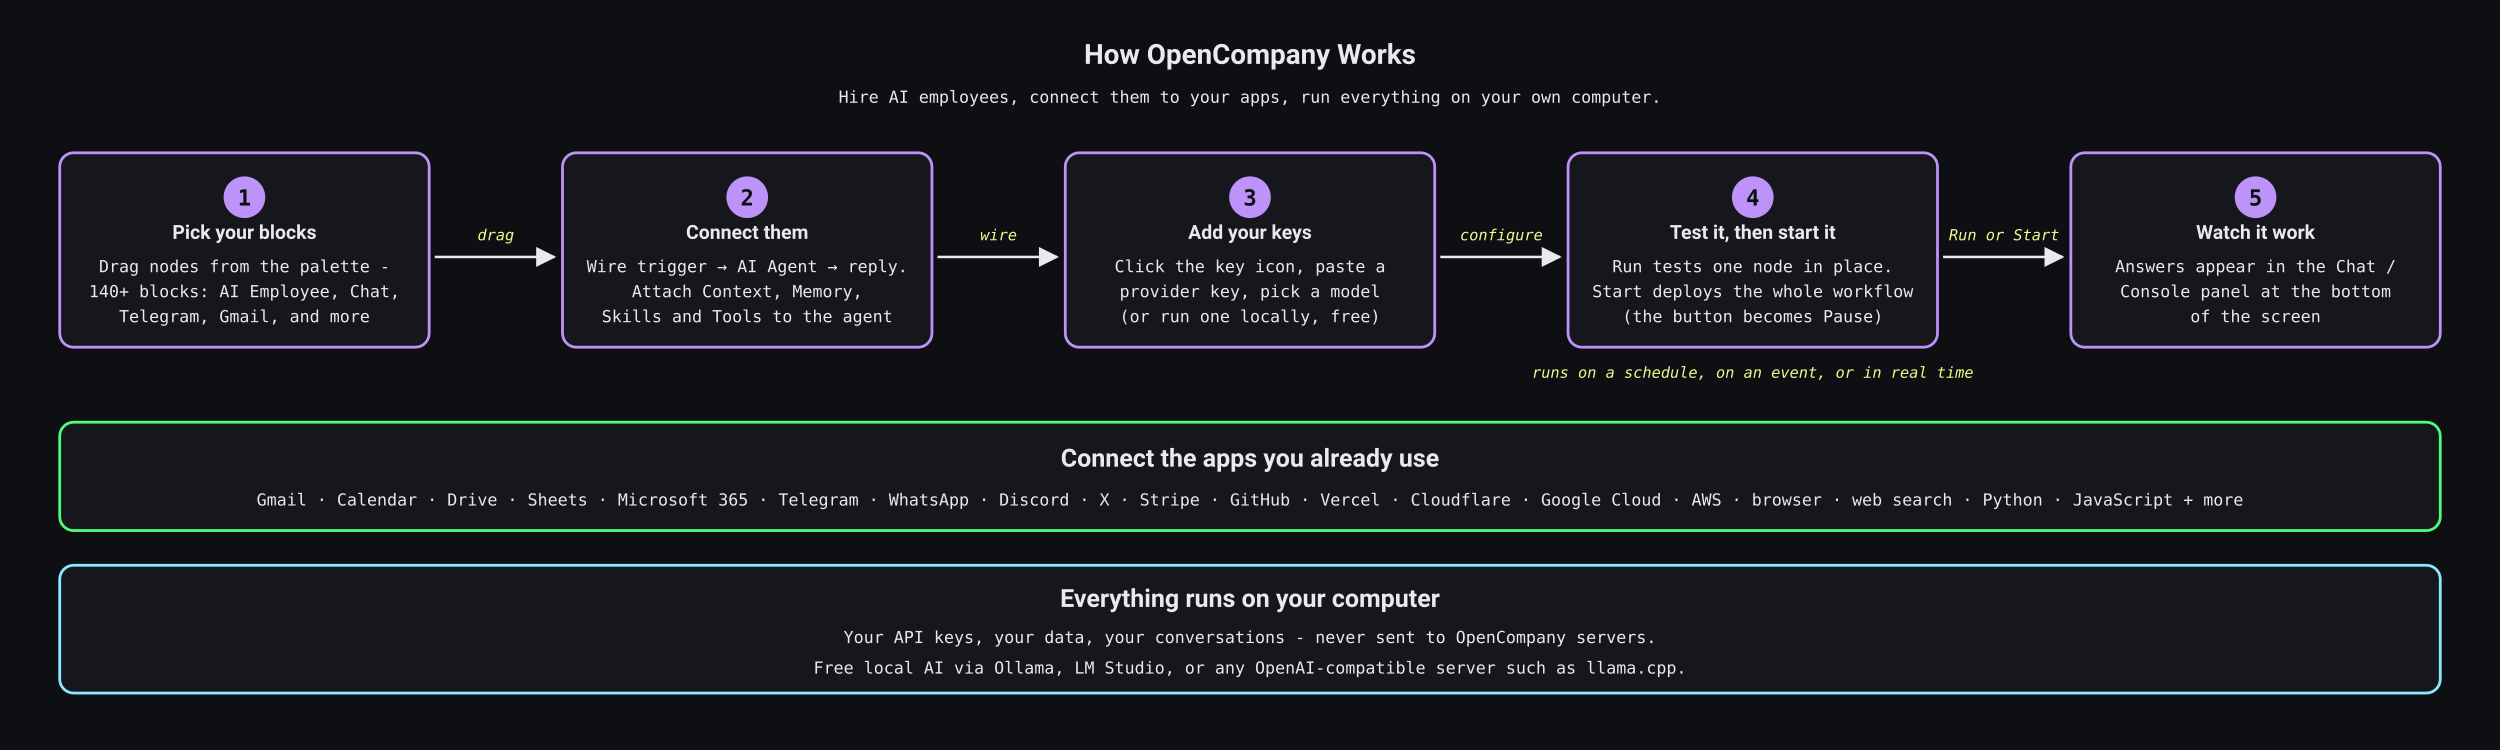
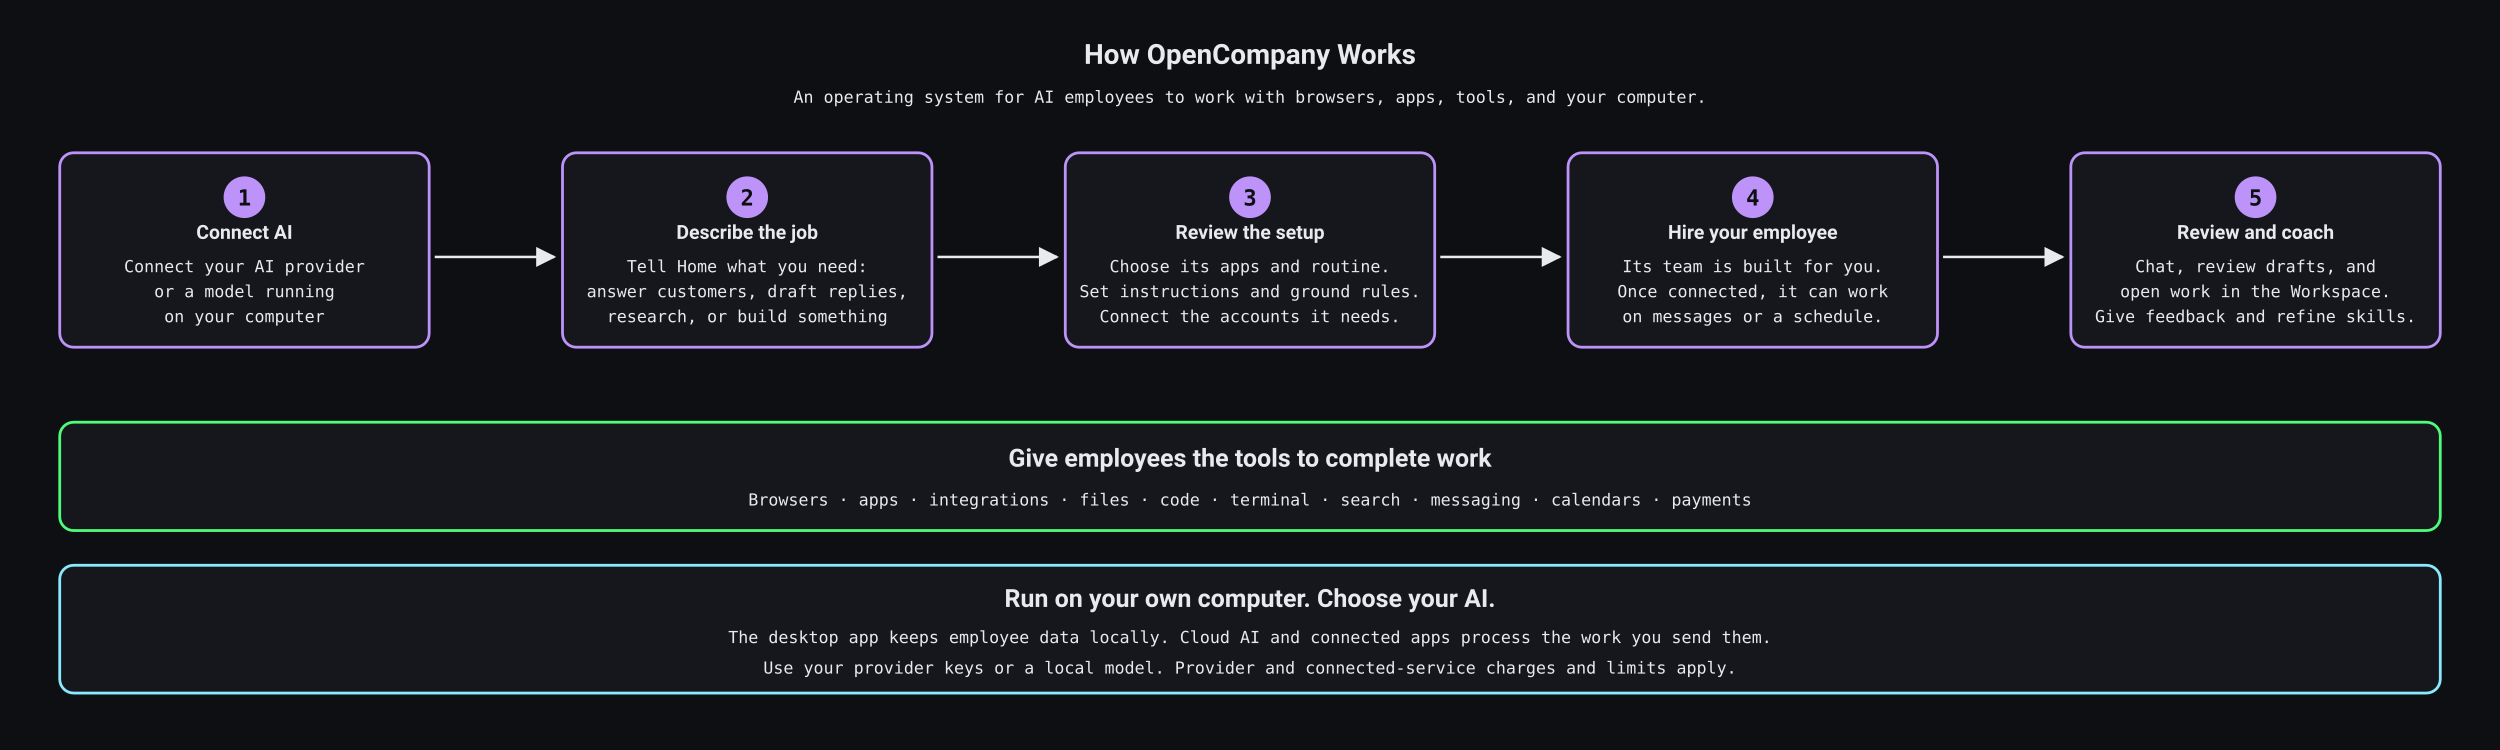
- <svg xmlns="http://www.w3.org/2000/svg" viewBox="0 0 1800 540" width="100%" preserveAspectRatio="xMidYMid meet" font-family="ui-monospace, SFMono-Regular, 'SF Mono', Menlo, Monaco, Consolas, monospace">
+ <svg xmlns="http://www.w3.org/2000/svg" viewBox="0 0 1800 540" width="100%" preserveAspectRatio="xMidYMid meet" role="img" aria-labelledby="title description" font-family="ui-monospace, SFMono-Regular, 'SF Mono', Menlo, Monaco, Consolas, monospace">
  <defs>
    <marker id="arrow" viewBox="0 0 10 10" refX="9" refY="5" markerWidth="8" markerHeight="8" orient="auto-start-reverse">
      <path d="M0,0 L10,5 L0,10 z" fill="#e8eaed" />
    </marker>
    <style>
      .bg { fill: #0d0f13; }
      .panel { fill: #15171c; stroke-width: 2; }
      .p-cyan { stroke: #8be9fd; } .p-purple { stroke: #bd93f9; } .p-orange { stroke: #ffb86c; } .p-green { stroke: #50fa7b; } .p-pink { stroke: #ff79c6; }
      .title { fill: #e8eaed; font-size: 20px; font-weight: 700; }
      .h1 { fill: #e8eaed; font-size: 18px; font-weight: 700; }
      .h2 { fill: #e8eaed; font-size: 14px; font-weight: 700; }
      .sub { fill: #e8eaed; font-size: 12px; }
      .small { fill: #e8eaed; font-size: 10px; }
      .label { fill: #f1fa8c; font-size: 11px; font-style: italic; }
      .conn { stroke: #e8eaed; stroke-width: 1.8; fill: none; }
      .conn-dot { stroke: #9aa1ac; stroke-width: 1.5; fill: none; stroke-dasharray: 4 4; }
      .box { fill: #1b1e25; stroke-width: 1.5; }
      .tier-label { fill: #9aa1ac; font-size: 11px; text-transform: uppercase; letter-spacing: 1px; }
      .accent-cyan { fill: #8be9fd; } .accent-purple { fill: #bd93f9; } .accent-green { fill: #50fa7b; } .accent-orange { fill: #ffb86c; } .accent-pink { fill: #ff79c6; }
          .title, .h1, .h2 { font-family: 'Geist Variable', system-ui, -apple-system, BlinkMacSystemFont, 'Segoe UI', Roboto, sans-serif; }
    </style>
  </defs>
  <rect class="bg" width="1800" height="540" />
  <text class="title" x="900" y="46" text-anchor="middle">How OpenCompany Works</text>
-   <text class="sub" x="900" y="74" text-anchor="middle">Hire AI employees, connect them to your apps, run everything on your own computer.</text>
+   <text class="sub" x="900" y="74" text-anchor="middle">An operating system for AI employees to work with browsers, apps, tools, and your computer.</text>
  <rect class="panel p-purple" x="43" y="110" width="266" height="140" rx="10" />
  <circle class="accent-purple" cx="176" cy="142" r="15" />
  <text x="176" y="148" text-anchor="middle" font-size="16" font-weight="700" fill="#0d0f13">1</text>
-   <text class="h2" x="176" y="172" text-anchor="middle">Pick your blocks</text>
-   <text class="sub" x="176" y="196" text-anchor="middle">Drag nodes from the palette -</text>
-   <text class="sub" x="176" y="214" text-anchor="middle">140+ blocks: AI Employee, Chat,</text>
-   <text class="sub" x="176" y="232" text-anchor="middle">Telegram, Gmail, and more</text>
-   <text class="label" x="357" y="173" text-anchor="middle">drag</text>
+   <text class="h2" x="176" y="172" text-anchor="middle">Connect AI</text>
+   <text class="sub" x="176" y="196" text-anchor="middle">Connect your AI provider</text>
+   <text class="sub" x="176" y="214" text-anchor="middle">or a model running</text>
+   <text class="sub" x="176" y="232" text-anchor="middle">on your computer</text>
  <path class="conn" d="M 313 185 L 399 185" marker-end="url(#arrow)" />
  <rect class="panel p-purple" x="405" y="110" width="266" height="140" rx="10" />
  <circle class="accent-purple" cx="538" cy="142" r="15" />
  <text x="538" y="148" text-anchor="middle" font-size="16" font-weight="700" fill="#0d0f13">2</text>
-   <text class="h2" x="538" y="172" text-anchor="middle">Connect them</text>
-   <text class="sub" x="538" y="196" text-anchor="middle">Wire trigger → AI Agent → reply.</text>
-   <text class="sub" x="538" y="214" text-anchor="middle">Attach Context, Memory,</text>
-   <text class="sub" x="538" y="232" text-anchor="middle">Skills and Tools to the agent</text>
-   <text class="label" x="719" y="173" text-anchor="middle">wire</text>
+   <text class="h2" x="538" y="172" text-anchor="middle">Describe the job</text>
+   <text class="sub" x="538" y="196" text-anchor="middle">Tell Home what you need:</text>
+   <text class="sub" x="538" y="214" text-anchor="middle">answer customers, draft replies,</text>
+   <text class="sub" x="538" y="232" text-anchor="middle">research, or build something</text>
  <path class="conn" d="M 675 185 L 761 185" marker-end="url(#arrow)" />
  <rect class="panel p-purple" x="767" y="110" width="266" height="140" rx="10" />
  <circle class="accent-purple" cx="900" cy="142" r="15" />
  <text x="900" y="148" text-anchor="middle" font-size="16" font-weight="700" fill="#0d0f13">3</text>
-   <text class="h2" x="900" y="172" text-anchor="middle">Add your keys</text>
-   <text class="sub" x="900" y="196" text-anchor="middle">Click the key icon, paste a</text>
-   <text class="sub" x="900" y="214" text-anchor="middle">provider key, pick a model</text>
-   <text class="sub" x="900" y="232" text-anchor="middle">(or run one locally, free)</text>
-   <text class="label" x="1081" y="173" text-anchor="middle">configure</text>
+   <text class="h2" x="900" y="172" text-anchor="middle">Review the setup</text>
+   <text class="sub" x="900" y="196" text-anchor="middle">Choose its apps and routine.</text>
+   <text class="sub" x="900" y="214" text-anchor="middle">Set instructions and ground rules.</text>
+   <text class="sub" x="900" y="232" text-anchor="middle">Connect the accounts it needs.</text>
  <path class="conn" d="M 1037 185 L 1123 185" marker-end="url(#arrow)" />
  <rect class="panel p-purple" x="1129" y="110" width="266" height="140" rx="10" />
  <circle class="accent-purple" cx="1262" cy="142" r="15" />
  <text x="1262" y="148" text-anchor="middle" font-size="16" font-weight="700" fill="#0d0f13">4</text>
-   <text class="h2" x="1262" y="172" text-anchor="middle">Test it, then start it</text>
-   <text class="sub" x="1262" y="196" text-anchor="middle">Run tests one node in place.</text>
-   <text class="sub" x="1262" y="214" text-anchor="middle">Start deploys the whole workflow</text>
-   <text class="sub" x="1262" y="232" text-anchor="middle">(the button becomes Pause)</text>
-   <text class="label" x="1262" y="272" text-anchor="middle">runs on a schedule, on an event, or in real time</text>
-   <text class="label" x="1443" y="173" text-anchor="middle">Run or Start</text>
+   <text class="h2" x="1262" y="172" text-anchor="middle">Hire your employee</text>
+   <text class="sub" x="1262" y="196" text-anchor="middle">Its team is built for you.</text>
+   <text class="sub" x="1262" y="214" text-anchor="middle">Once connected, it can work</text>
+   <text class="sub" x="1262" y="232" text-anchor="middle">on messages or a schedule.</text>
  <path class="conn" d="M 1399 185 L 1485 185" marker-end="url(#arrow)" />
  <rect class="panel p-purple" x="1491" y="110" width="266" height="140" rx="10" />
  <circle class="accent-purple" cx="1624" cy="142" r="15" />
  <text x="1624" y="148" text-anchor="middle" font-size="16" font-weight="700" fill="#0d0f13">5</text>
-   <text class="h2" x="1624" y="172" text-anchor="middle">Watch it work</text>
-   <text class="sub" x="1624" y="196" text-anchor="middle">Answers appear in the Chat /</text>
-   <text class="sub" x="1624" y="214" text-anchor="middle">Console panel at the bottom</text>
-   <text class="sub" x="1624" y="232" text-anchor="middle">of the screen</text>
+   <text class="h2" x="1624" y="172" text-anchor="middle">Review and coach</text>
+   <text class="sub" x="1624" y="196" text-anchor="middle">Chat, review drafts, and</text>
+   <text class="sub" x="1624" y="214" text-anchor="middle">open work in the Workspace.</text>
+   <text class="sub" x="1624" y="232" text-anchor="middle">Give feedback and refine skills.</text>
  <rect class="panel p-green" x="43" y="304" width="1714" height="78" rx="10" />
-   <text class="h1" x="900" y="336" text-anchor="middle">Connect the apps you already use</text>
-   <text class="sub" x="900" y="364" text-anchor="middle">Gmail · Calendar · Drive · Sheets · Microsoft 365 · Telegram · WhatsApp · Discord · X · Stripe · GitHub · Vercel · Cloudflare · Google Cloud · AWS · browser · web search · Python · JavaScript + more</text>
+   <text class="h1" x="900" y="336" text-anchor="middle">Give employees the tools to complete work</text>
+   <text class="sub" x="900" y="364" text-anchor="middle">Browsers · apps · integrations · files · code · terminal · search · messaging · calendars · payments</text>
  <rect class="panel p-cyan" x="43" y="407" width="1714" height="92" rx="10" />
-   <text class="h1" x="900" y="437" text-anchor="middle">Everything runs on your computer</text>
-   <text class="sub" x="900" y="463" text-anchor="middle">Your API keys, your data, your conversations - never sent to OpenCompany servers.</text>
-   <text class="sub" x="900" y="485" text-anchor="middle">Free local AI via Ollama, LM Studio, or any OpenAI-compatible server such as llama.cpp.</text>
+   <text class="h1" x="900" y="437" text-anchor="middle">Run on your own computer. Choose your AI.</text>
+   <text class="sub" x="900" y="463" text-anchor="middle">The desktop app keeps employee data locally. Cloud AI and connected apps process the work you send them.</text>
+   <text class="sub" x="900" y="485" text-anchor="middle">Use your provider keys or a local model. Provider and connected-service charges and limits apply.</text>
</svg>
